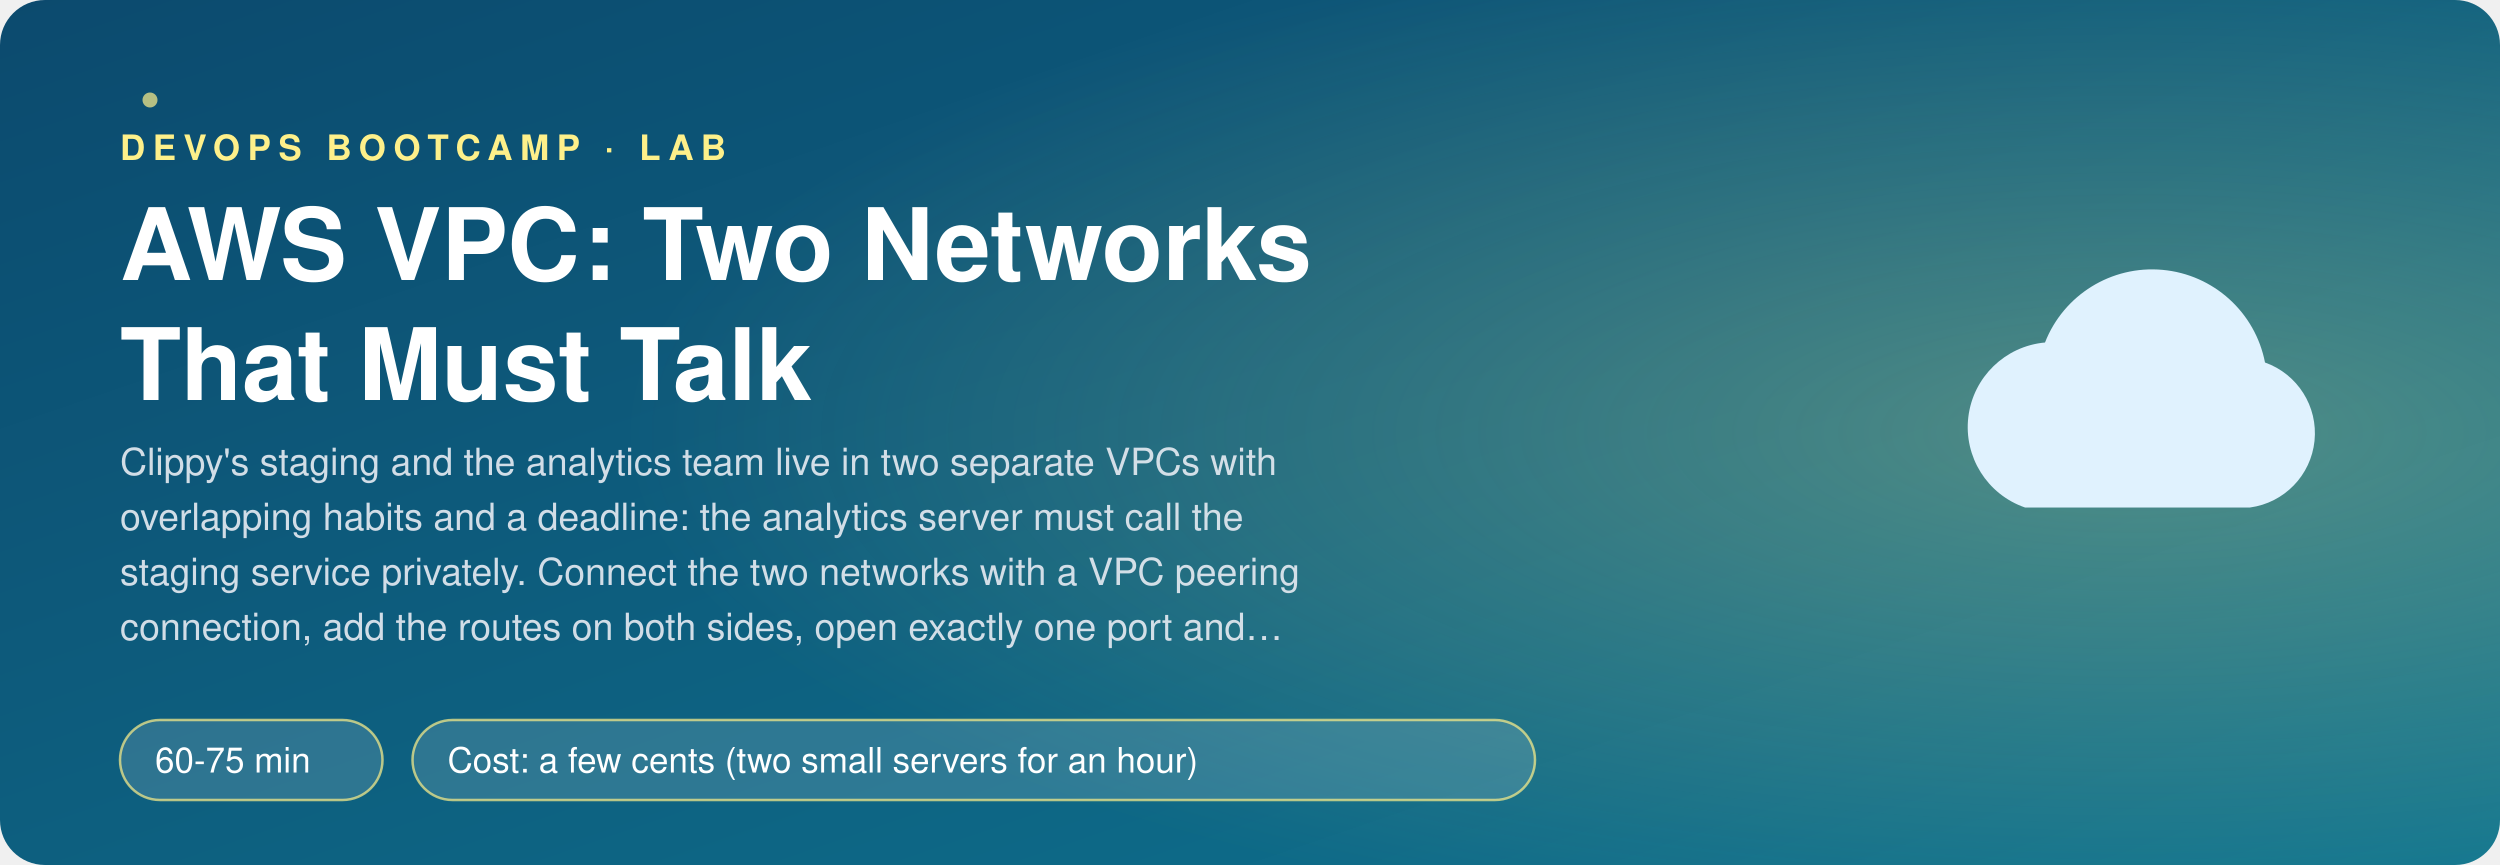
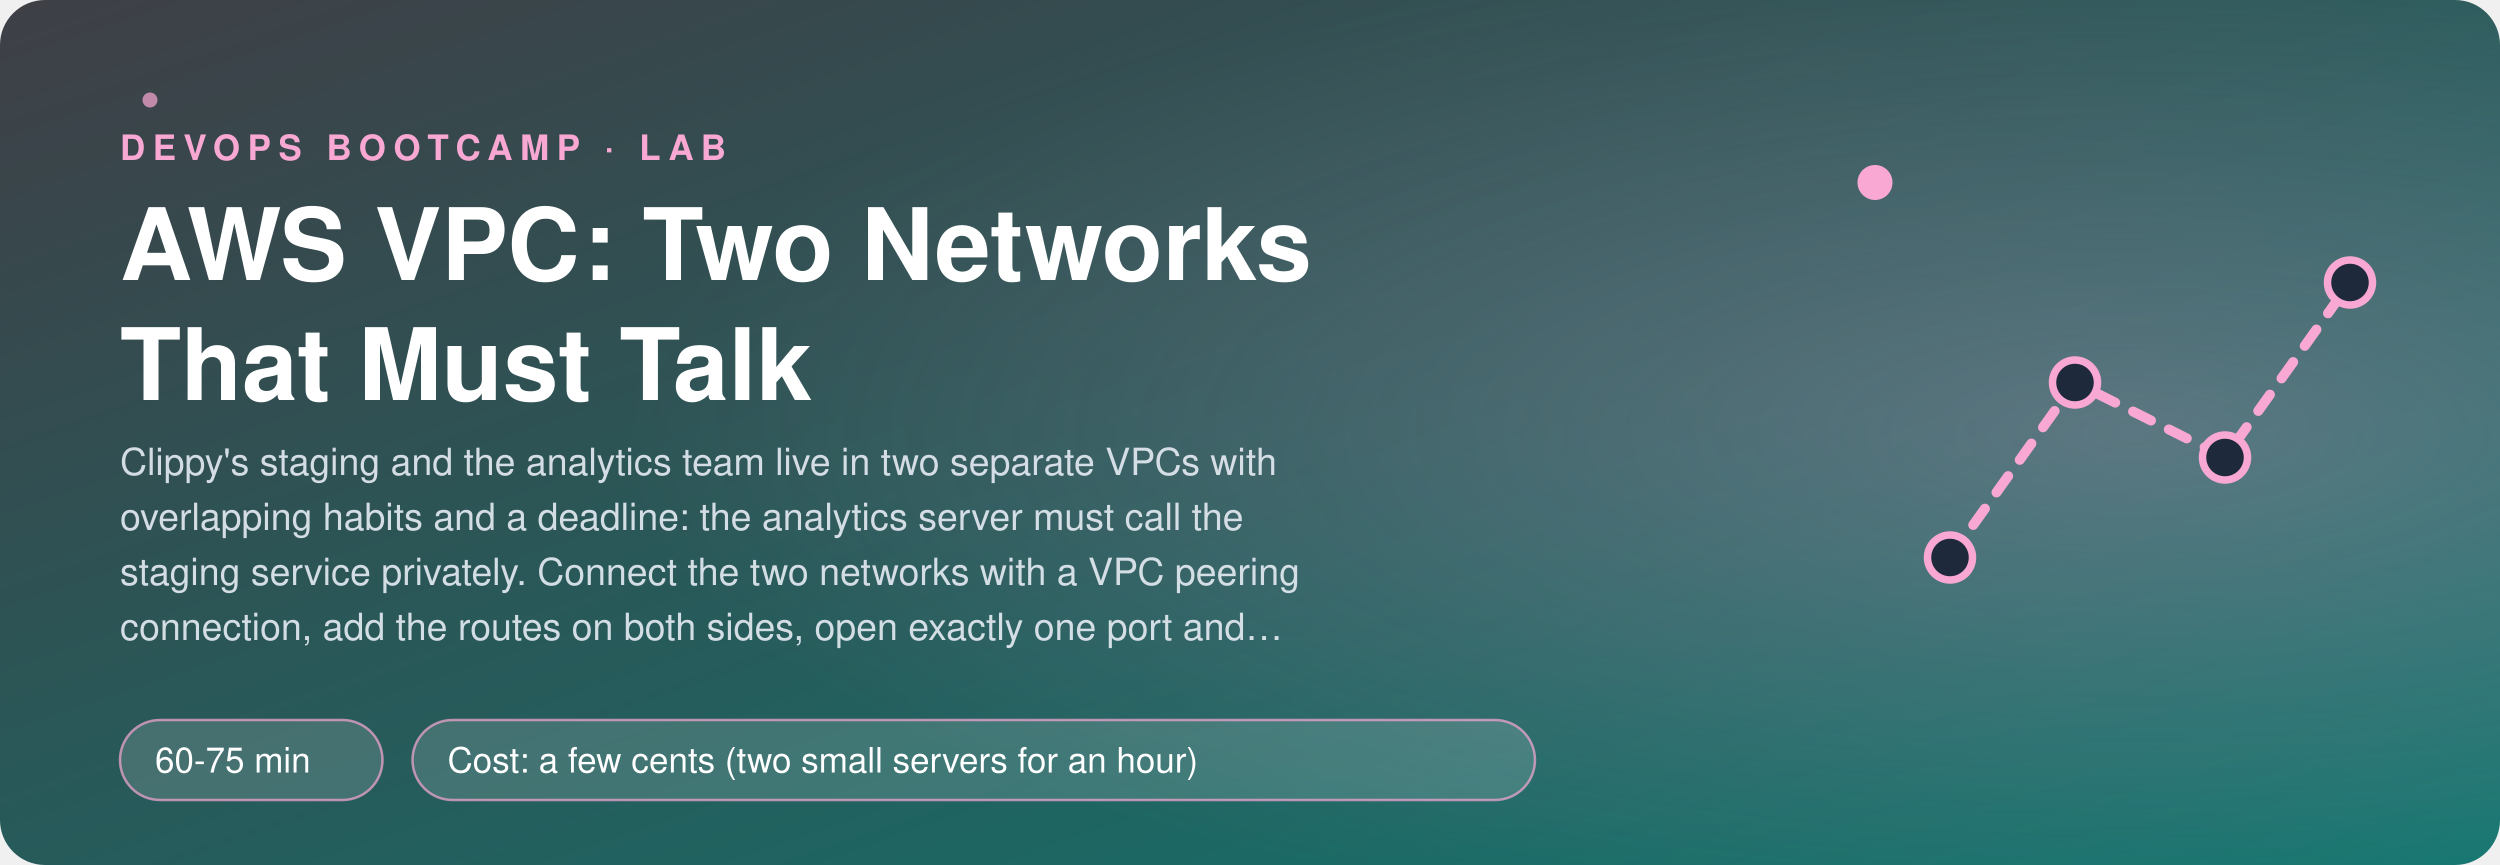
<svg xmlns="http://www.w3.org/2000/svg" width="1000" height="346" viewBox="0 0 1000 346" role="img" aria-label="AWS VPC: Two Networks That Must Talk">
  <defs>
    <linearGradient id="bg" x1="0" y1="0" x2="1" y2="1">
-       <stop offset="0" stop-color="#0c4a6e" />
-       <stop offset="1" stop-color="#0e7490" />
+       <stop offset="0" stop-color="#3f3f46" />
+       <stop offset="1" stop-color="#0f766e" />
    </linearGradient>
    <radialGradient id="glow" cx=".85" cy=".5" r=".6">
-       <stop offset="0" stop-color="#fef08a" stop-opacity=".28" />
-       <stop offset="1" stop-color="#fef08a" stop-opacity="0" />
+       <stop offset="0" stop-color="#f9a8d4" stop-opacity=".28" />
+       <stop offset="1" stop-color="#f9a8d4" stop-opacity="0" />
    </radialGradient>
  </defs>
  <rect width="1000" height="346" rx="18" fill="url(#bg)" />
  <rect width="1000" height="346" rx="18" fill="url(#glow)" />
-   <circle cx="60" cy="40" r="3" fill="#fef08a" opacity=".7">
+   <circle cx="60" cy="40" r="3" fill="#f9a8d4" opacity=".7">
    <animate attributeName="opacity" values=".2;.9;.2" dur="3s" repeatCount="indefinite" />
  </circle>
-   <text x="48" y="64" font-size="14" letter-spacing="3" fill="#fef08a" font-family="Segoe UI,Helvetica,Arial,sans-serif" font-weight="700">DEVOPS BOOTCAMP · LAB</text>
+   <text x="48" y="64" font-size="14" letter-spacing="3" fill="#f9a8d4" font-family="Segoe UI,Helvetica,Arial,sans-serif" font-weight="700">DEVOPS BOOTCAMP · LAB</text>
  <text x="48" y="112" font-size="40" font-weight="800" fill="#ffffff" font-family="Segoe UI,Helvetica,Arial,sans-serif">AWS VPC: Two Networks</text>
  <text x="48" y="160" font-size="40" font-weight="800" fill="#ffffff" font-family="Segoe UI,Helvetica,Arial,sans-serif">That Must Talk</text>
  <text x="48" y="190" font-size="15" fill="#e2e8f0" opacity=".92" font-family="Segoe UI,Helvetica,Arial,sans-serif">Clippy's staging and the analytics team live in two separate VPCs with</text>
  <text x="48" y="212" font-size="15" fill="#e2e8f0" opacity=".92" font-family="Segoe UI,Helvetica,Arial,sans-serif">overlapping habits and a deadline: the analytics server must call the</text>
  <text x="48" y="234" font-size="15" fill="#e2e8f0" opacity=".92" font-family="Segoe UI,Helvetica,Arial,sans-serif">staging service privately. Connect the two networks with a VPC peering</text>
  <text x="48" y="256" font-size="15" fill="#e2e8f0" opacity=".92" font-family="Segoe UI,Helvetica,Arial,sans-serif">connection, add the routes on both sides, open exactly one port and…</text>
-   <rect x="48" y="288" width="105" height="32" rx="16" fill="#ffffff" fill-opacity=".14" stroke="#fef08a" stroke-opacity=".7" />
+   <rect x="48" y="288" width="105" height="32" rx="16" fill="#ffffff" fill-opacity=".14" stroke="#f9a8d4" stroke-opacity=".7" />
  <text x="62" y="309" font-size="14" fill="#ffffff" font-family="Segoe UI,Helvetica,Arial,sans-serif">60-75 min</text>
-   <rect x="165" y="288" width="449" height="32" rx="16" fill="#ffffff" fill-opacity=".14" stroke="#fef08a" stroke-opacity=".7" />
+   <rect x="165" y="288" width="449" height="32" rx="16" fill="#ffffff" fill-opacity=".14" stroke="#f9a8d4" stroke-opacity=".7" />
  <text x="179" y="309" font-size="14" fill="#ffffff" font-family="Segoe UI,Helvetica,Arial,sans-serif">Cost: a few cents (two small servers for an hour)</text>
  <g transform="translate(750,73)">
-     <g>
-       <path d="M60 130 a34 34 0 0 1 8 -66 a46 46 0 0 1 88 8 a30 30 0 0 1 -6 58 Z" fill="#e0f2fe" />
-       <animateTransform attributeName="transform" type="translate" values="0,0;0,-8;0,0" dur="4s" repeatCount="indefinite" />
-     </g>
-     <path d="M70 190 v-40 m-10 12 l10 -14 l10 14" fill="none" stroke="#fef08a" stroke-width="5" stroke-linecap="round" stroke-linejoin="round" opacity="0">
-       <animate attributeName="opacity" values="0;1;0" dur="2.4s" begin="-1.0s" repeatCount="indefinite" />
-       <animateTransform attributeName="transform" type="translate" values="0,16;0,-12" dur="2.4s" begin="-1.0s" repeatCount="indefinite" />
-     </path>
-     <path d="M110 190 v-40 m-10 12 l10 -14 l10 14" fill="none" stroke="#fef08a" stroke-width="5" stroke-linecap="round" stroke-linejoin="round" opacity="0">
-       <animate attributeName="opacity" values="0;1;0" dur="2.4s" begin="-0.4s" repeatCount="indefinite" />
-       <animateTransform attributeName="transform" type="translate" values="0,16;0,-12" dur="2.4s" begin="-0.4s" repeatCount="indefinite" />
-     </path>
-     <path d="M150 190 v-40 m-10 12 l10 -14 l10 14" fill="none" stroke="#fef08a" stroke-width="5" stroke-linecap="round" stroke-linejoin="round" opacity="0">
-       <animate attributeName="opacity" values="0;1;0" dur="2.4s" begin="0.2s" repeatCount="indefinite" />
-       <animateTransform attributeName="transform" type="translate" values="0,16;0,-12" dur="2.4s" begin="0.2s" repeatCount="indefinite" />
-     </path>
+     <path d="M30 150 L80 80 L140 110 L190 40" fill="none" stroke="#f9a8d4" stroke-width="4" stroke-dasharray="8 8" stroke-linecap="round" />
+     <circle cx="30" cy="150" r="9" fill="#1e293b" stroke="#f9a8d4" stroke-width="3" />
+     <circle cx="80" cy="80" r="9" fill="#1e293b" stroke="#f9a8d4" stroke-width="3" />
+     <circle cx="140" cy="110" r="9" fill="#1e293b" stroke="#f9a8d4" stroke-width="3" />
+     <circle cx="190" cy="40" r="9" fill="#1e293b" stroke="#f9a8d4" stroke-width="3" />
+     <circle r="7" fill="#f9a8d4">
+       <animateMotion dur="5s" repeatCount="indefinite" path="M30 150 L80 80 L140 110 L190 40" />
+     </circle>
+     <circle cx="190" cy="40" r="9" fill="none" stroke="#f9a8d4">
+       <animate attributeName="r" values="9;22;9" dur="2s" repeatCount="indefinite" />
+       <animate attributeName="opacity" values="1;0;1" dur="2s" repeatCount="indefinite" />
+     </circle>
  </g>
</svg>
